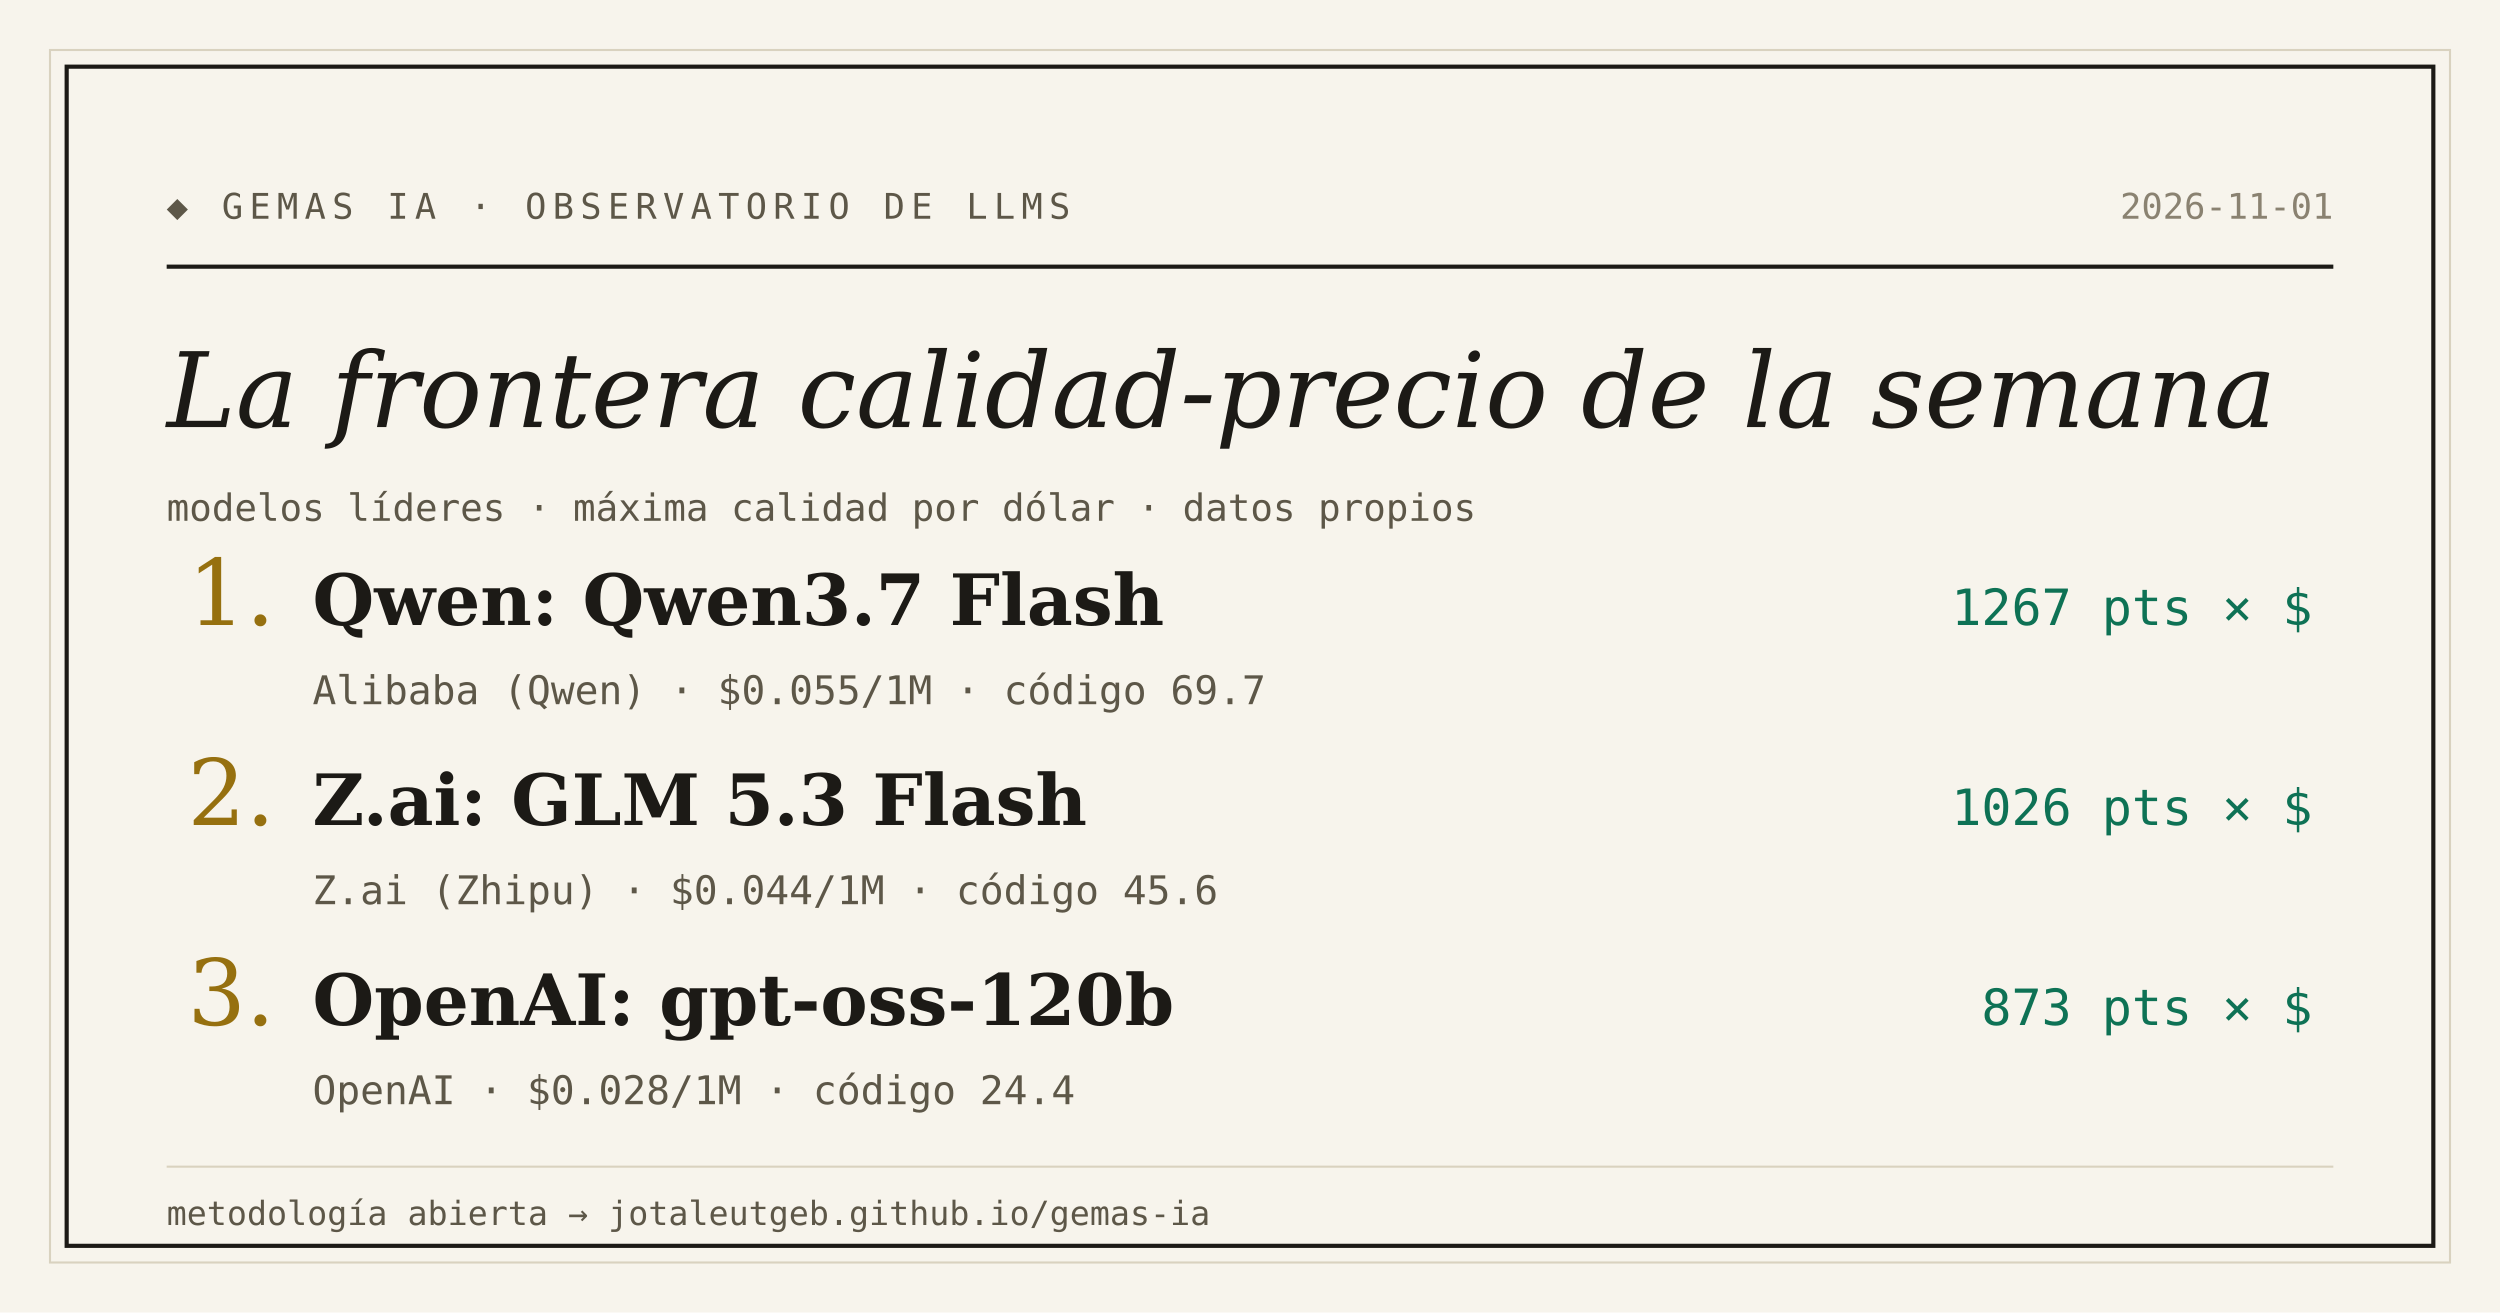
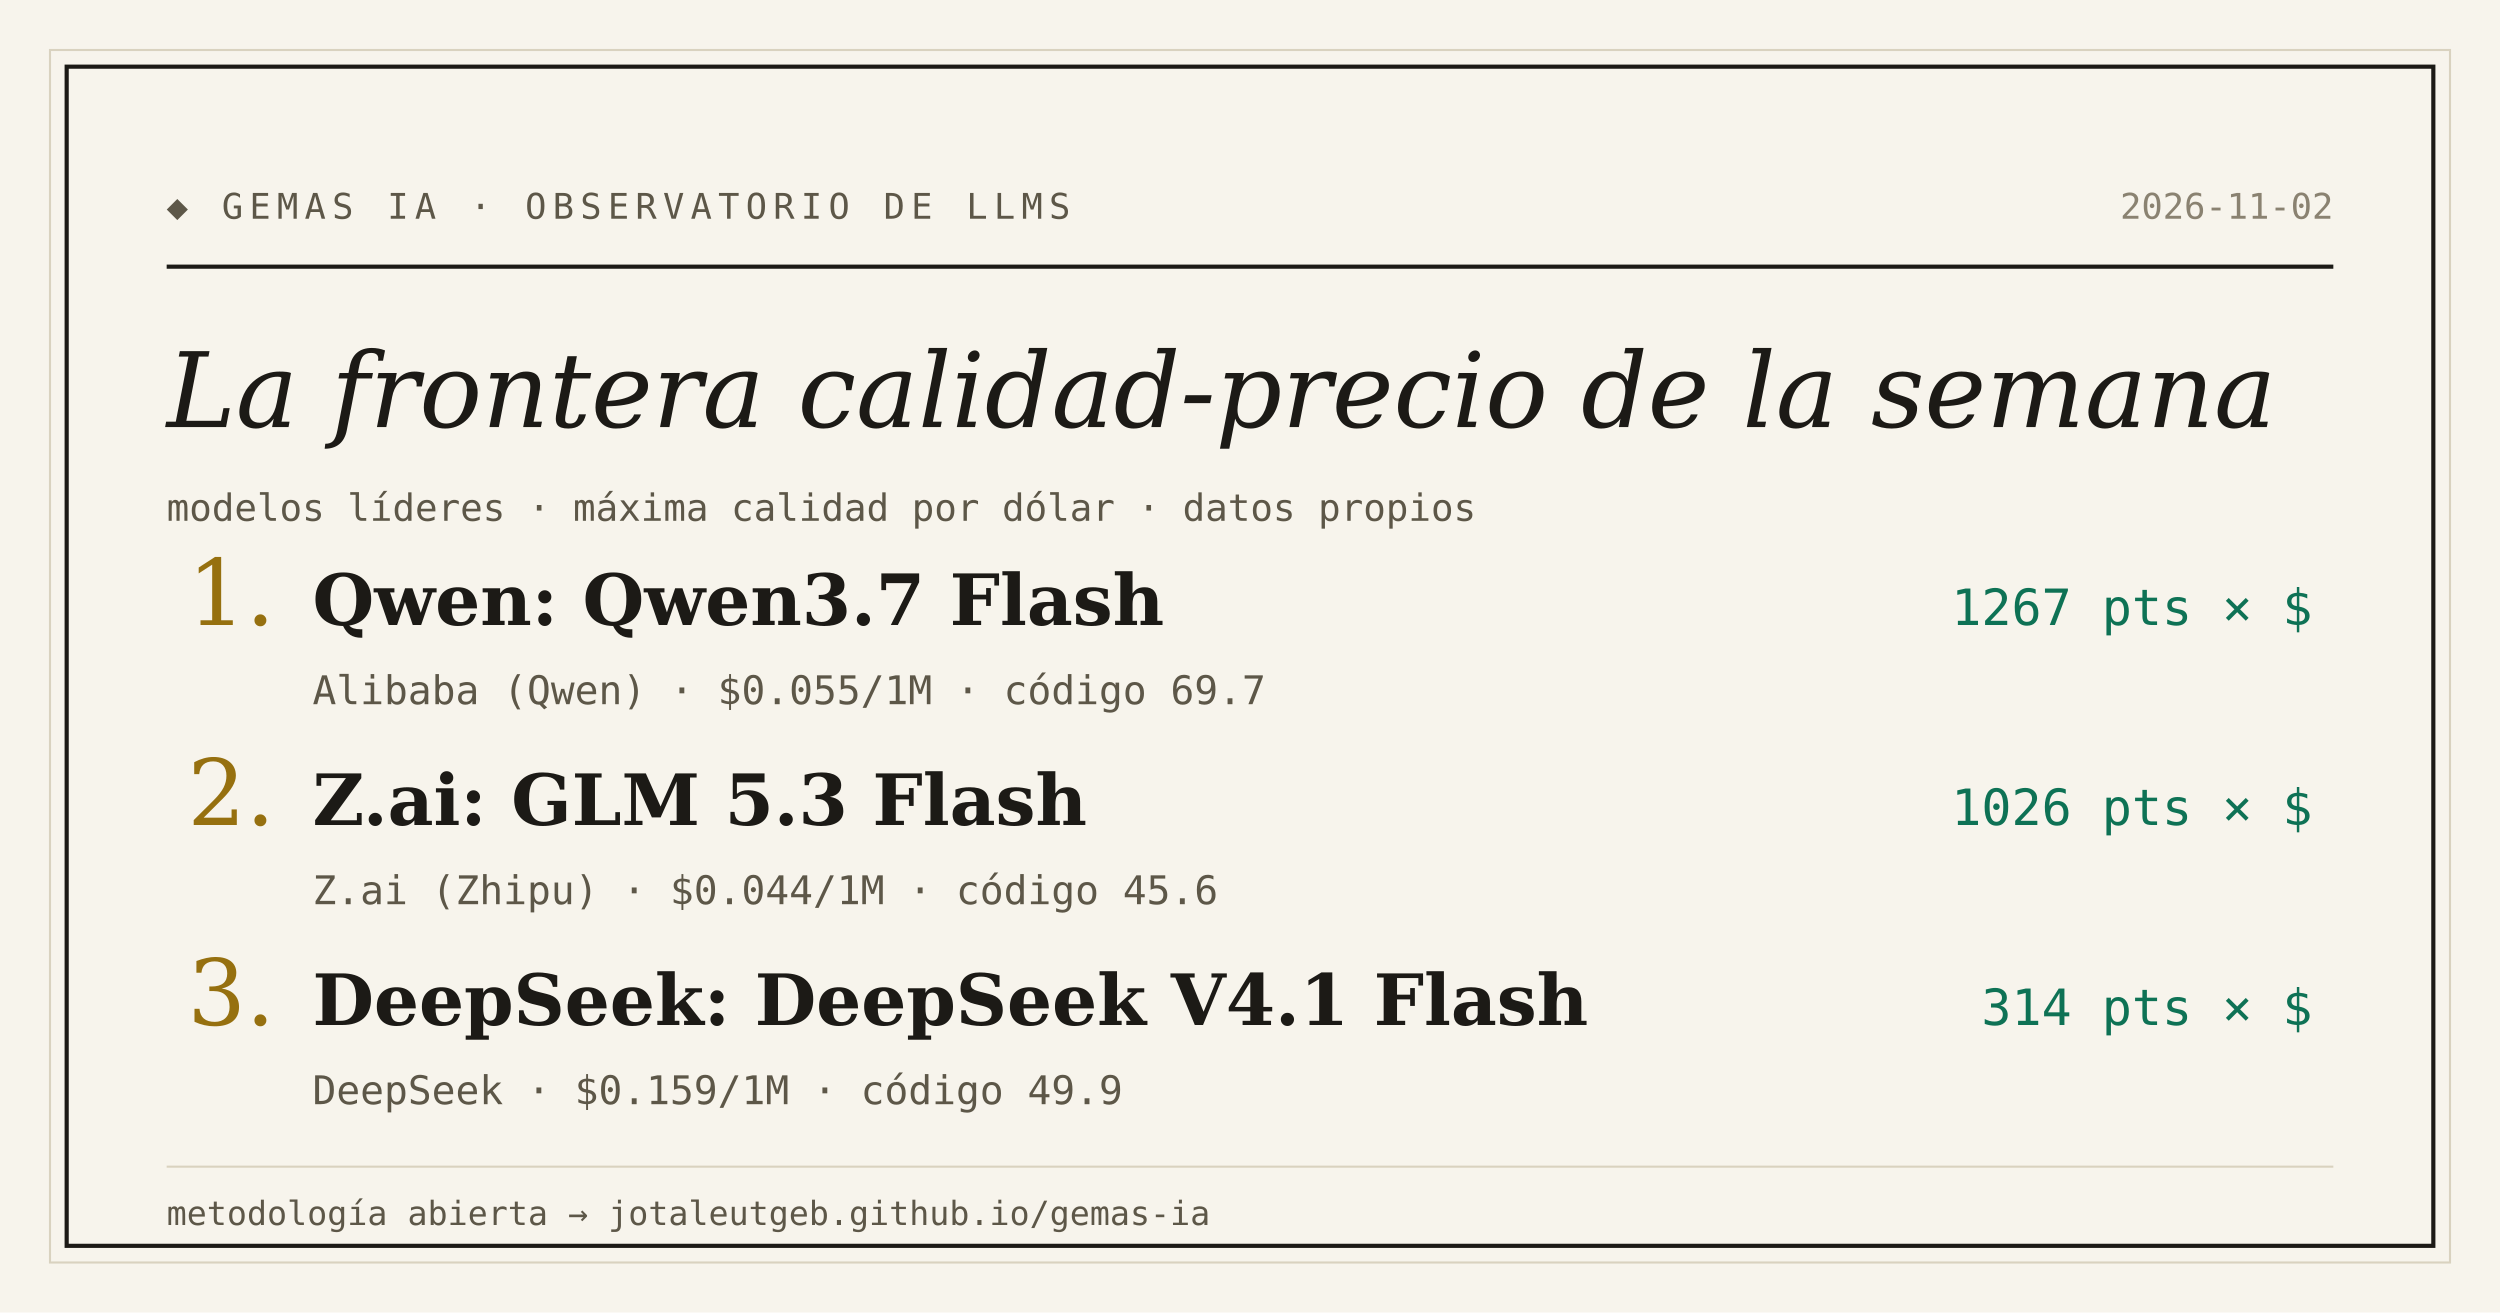
<svg xmlns="http://www.w3.org/2000/svg" width="1200" height="630" viewBox="0 0 1200 630">
  <rect width="1200" height="630" fill="#f7f4ec" />
  <rect x="24" y="24" width="1152" height="582" fill="none" stroke="#d9d2bf" stroke-width="1" />
  <rect x="32" y="32" width="1136" height="566" fill="none" stroke="#1c1a16" stroke-width="2" />
  <text x="80" y="105" font-family="'DejaVu Sans Mono', Consolas, monospace" font-size="17" letter-spacing="3" fill="#5d5748">◆ GEMAS IA · OBSERVATORIO DE LLMS</text>
-   <text x="1120" y="105" text-anchor="end" font-family="'DejaVu Sans Mono', Consolas, monospace" font-size="17" fill="#8a8271">2026-11-01</text>
+   <text x="1120" y="105" text-anchor="end" font-family="'DejaVu Sans Mono', Consolas, monospace" font-size="17" fill="#8a8271">2026-11-02</text>
  <line x1="80" y1="128" x2="1120" y2="128" stroke="#1c1a16" stroke-width="2" />
  <text x="80" y="205" font-family="Georgia, 'DejaVu Serif', serif" font-size="50" font-style="italic" fill="#1c1a16">La frontera calidad-precio de la semana</text>
  <text x="80" y="250" font-family="'DejaVu Sans Mono', Consolas, monospace" font-size="18" fill="#5d5748">modelos líderes · máxima calidad por dólar · datos propios</text>
  <text x="90" y="300" font-family="Georgia, 'DejaVu Serif', serif" font-size="44" fill="#96700f">1.</text>
  <text x="150" y="300" font-family="Georgia, 'DejaVu Serif', serif" font-size="34" font-weight="bold" fill="#1c1a16">Qwen: Qwen3.7 Flash</text>
  <text x="1110" y="300" text-anchor="end" font-family="'DejaVu Sans Mono', Consolas, monospace" font-size="24" fill="#0e7255">1267 pts × $</text>
  <text x="150" y="338" font-family="'DejaVu Sans Mono', Consolas, monospace" font-size="19" fill="#5d5748">Alibaba (Qwen) · $0.055/1M · código 69.7</text>
  <text x="90" y="396" font-family="Georgia, 'DejaVu Serif', serif" font-size="44" fill="#96700f">2.</text>
  <text x="150" y="396" font-family="Georgia, 'DejaVu Serif', serif" font-size="34" font-weight="bold" fill="#1c1a16">Z.ai: GLM 5.3 Flash</text>
  <text x="1110" y="396" text-anchor="end" font-family="'DejaVu Sans Mono', Consolas, monospace" font-size="24" fill="#0e7255">1026 pts × $</text>
  <text x="150" y="434" font-family="'DejaVu Sans Mono', Consolas, monospace" font-size="19" fill="#5d5748">Z.ai (Zhipu) · $0.044/1M · código 45.6</text>
  <text x="90" y="492" font-family="Georgia, 'DejaVu Serif', serif" font-size="44" fill="#96700f">3.</text>
-   <text x="150" y="492" font-family="Georgia, 'DejaVu Serif', serif" font-size="34" font-weight="bold" fill="#1c1a16">OpenAI: gpt-oss-120b</text>
-   <text x="1110" y="492" text-anchor="end" font-family="'DejaVu Sans Mono', Consolas, monospace" font-size="24" fill="#0e7255">873 pts × $</text>
-   <text x="150" y="530" font-family="'DejaVu Sans Mono', Consolas, monospace" font-size="19" fill="#5d5748">OpenAI · $0.028/1M · código 24.4</text>
+   <text x="150" y="492" font-family="Georgia, 'DejaVu Serif', serif" font-size="34" font-weight="bold" fill="#1c1a16">DeepSeek: DeepSeek V4.1 Flash</text>
+   <text x="1110" y="492" text-anchor="end" font-family="'DejaVu Sans Mono', Consolas, monospace" font-size="24" fill="#0e7255">314 pts × $</text>
+   <text x="150" y="530" font-family="'DejaVu Sans Mono', Consolas, monospace" font-size="19" fill="#5d5748">DeepSeek · $0.159/1M · código 49.9</text>
  <line x1="80" y1="560" x2="1120" y2="560" stroke="#d9d2bf" stroke-width="1" />
  <text x="80" y="588" font-family="'DejaVu Sans Mono', Consolas, monospace" font-size="16" fill="#5d5748">metodología abierta → jotaleutgeb.github.io/gemas-ia</text>
</svg>
